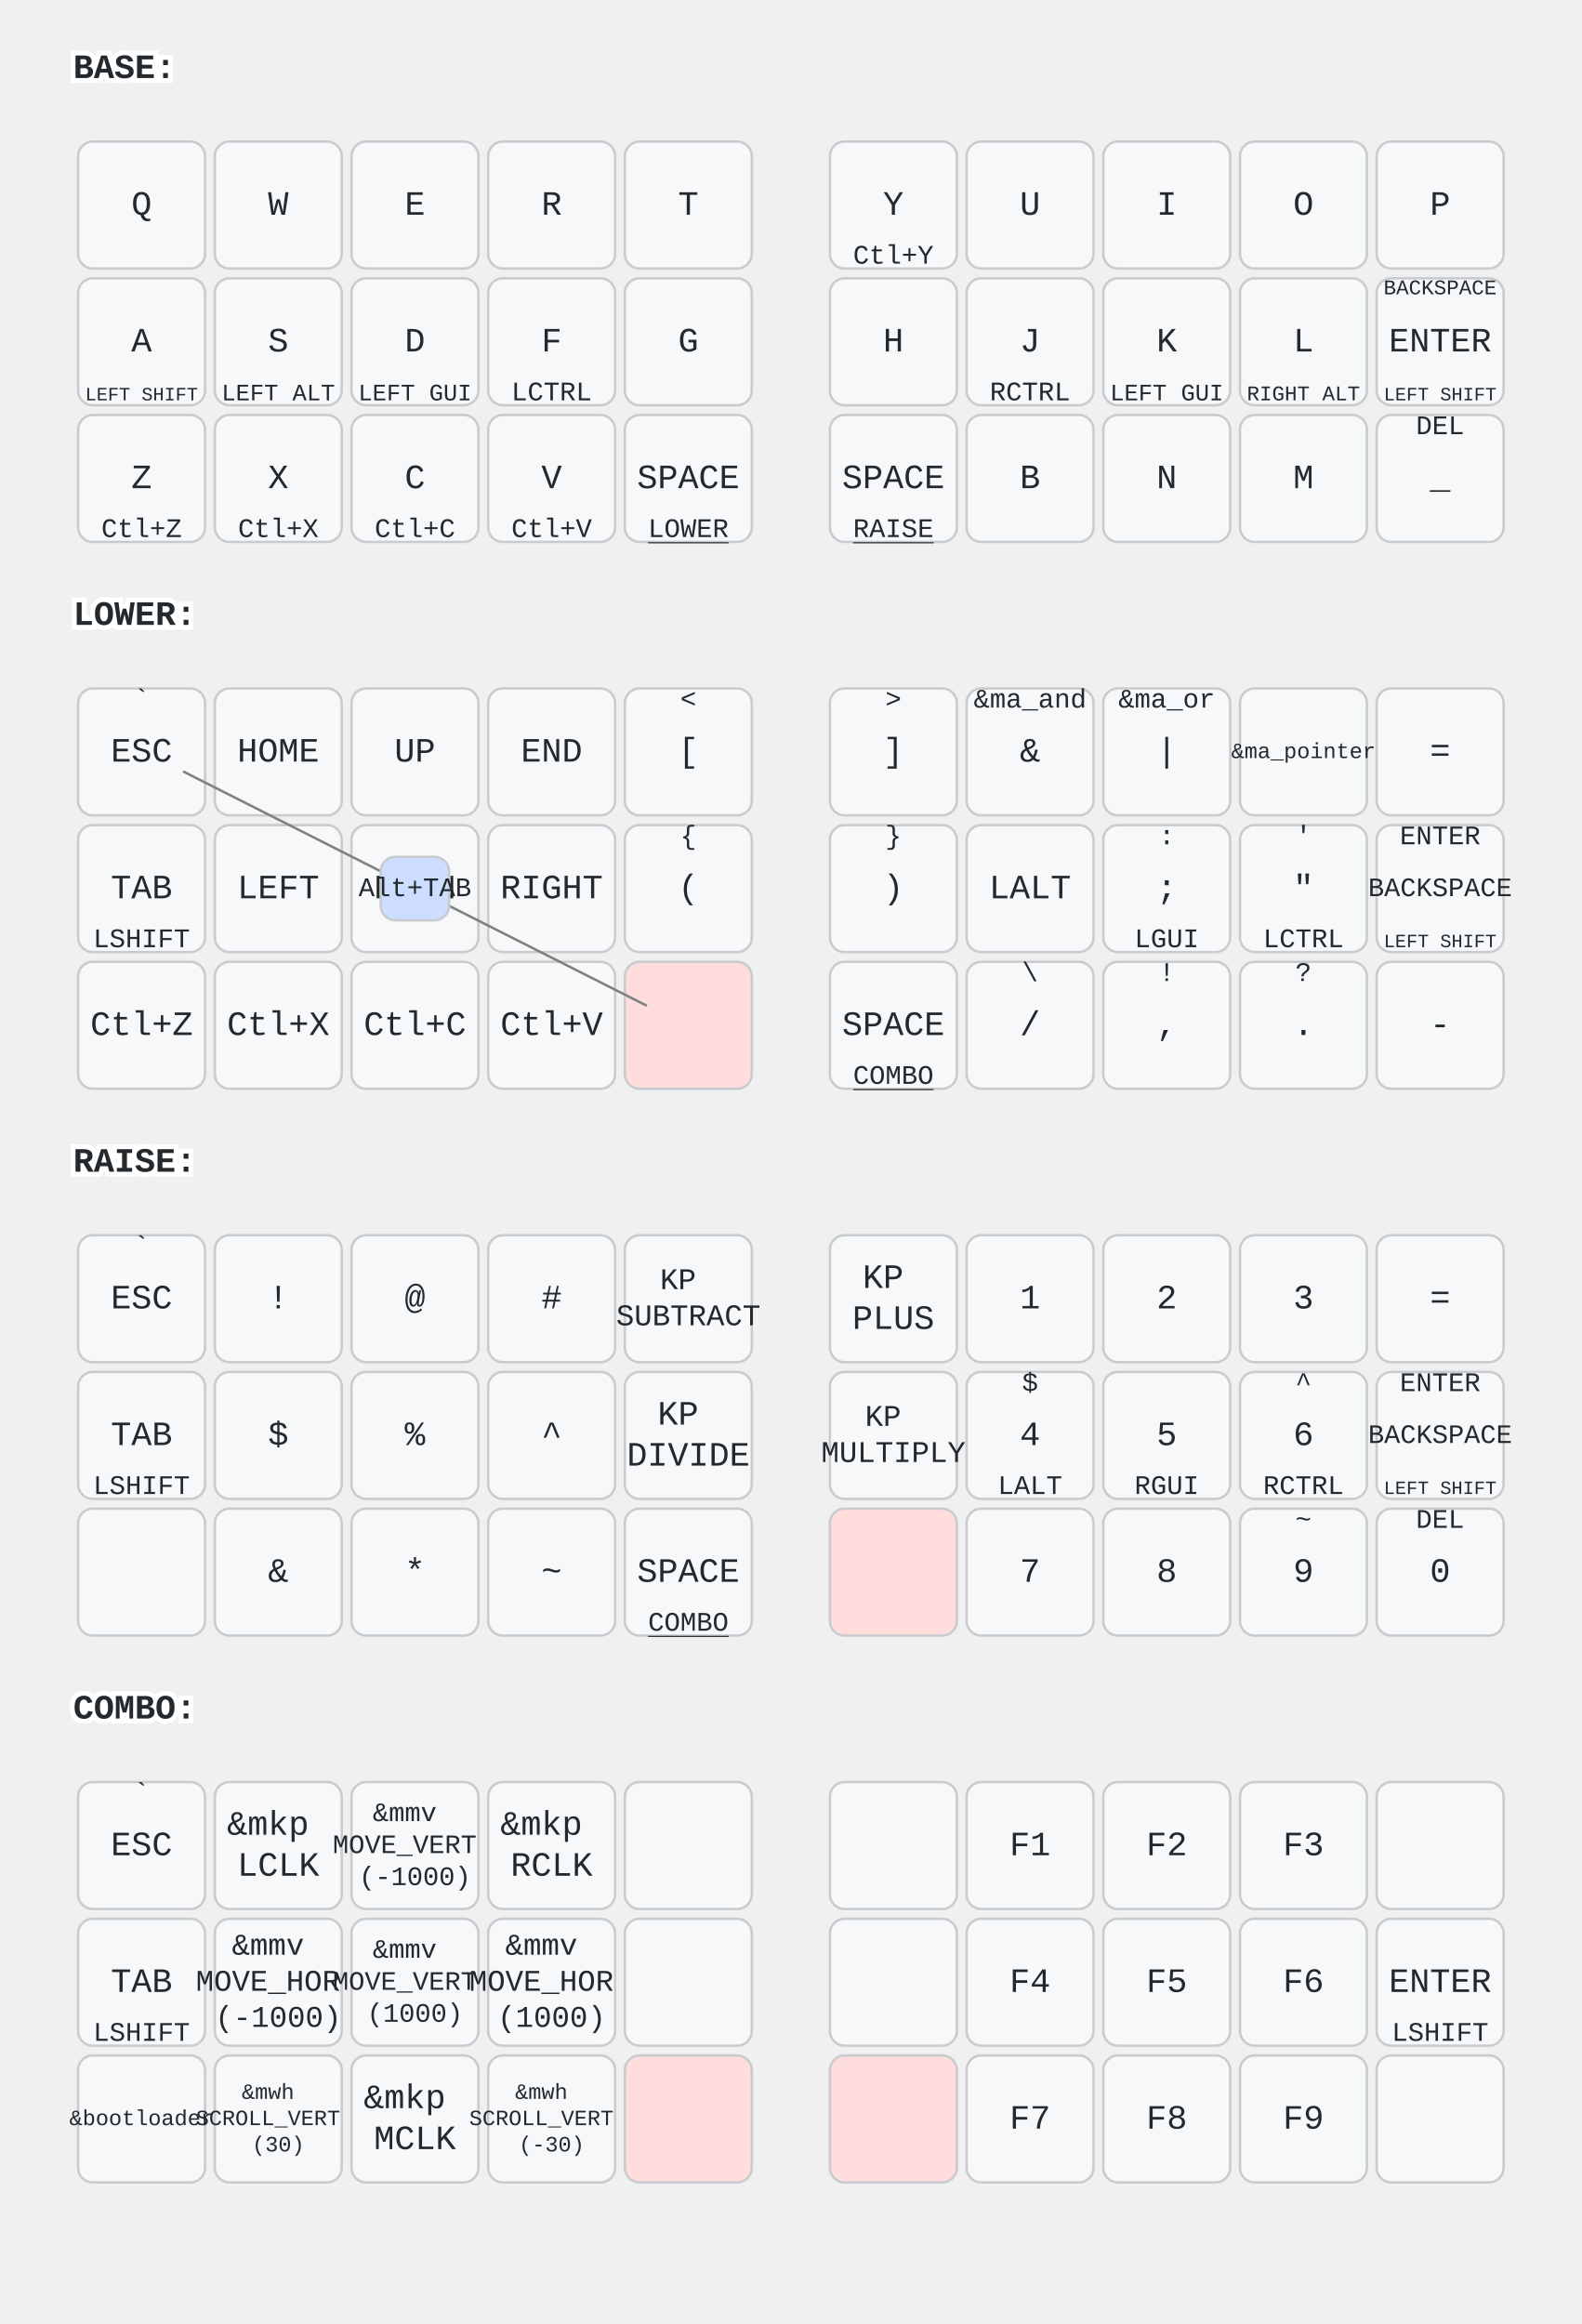
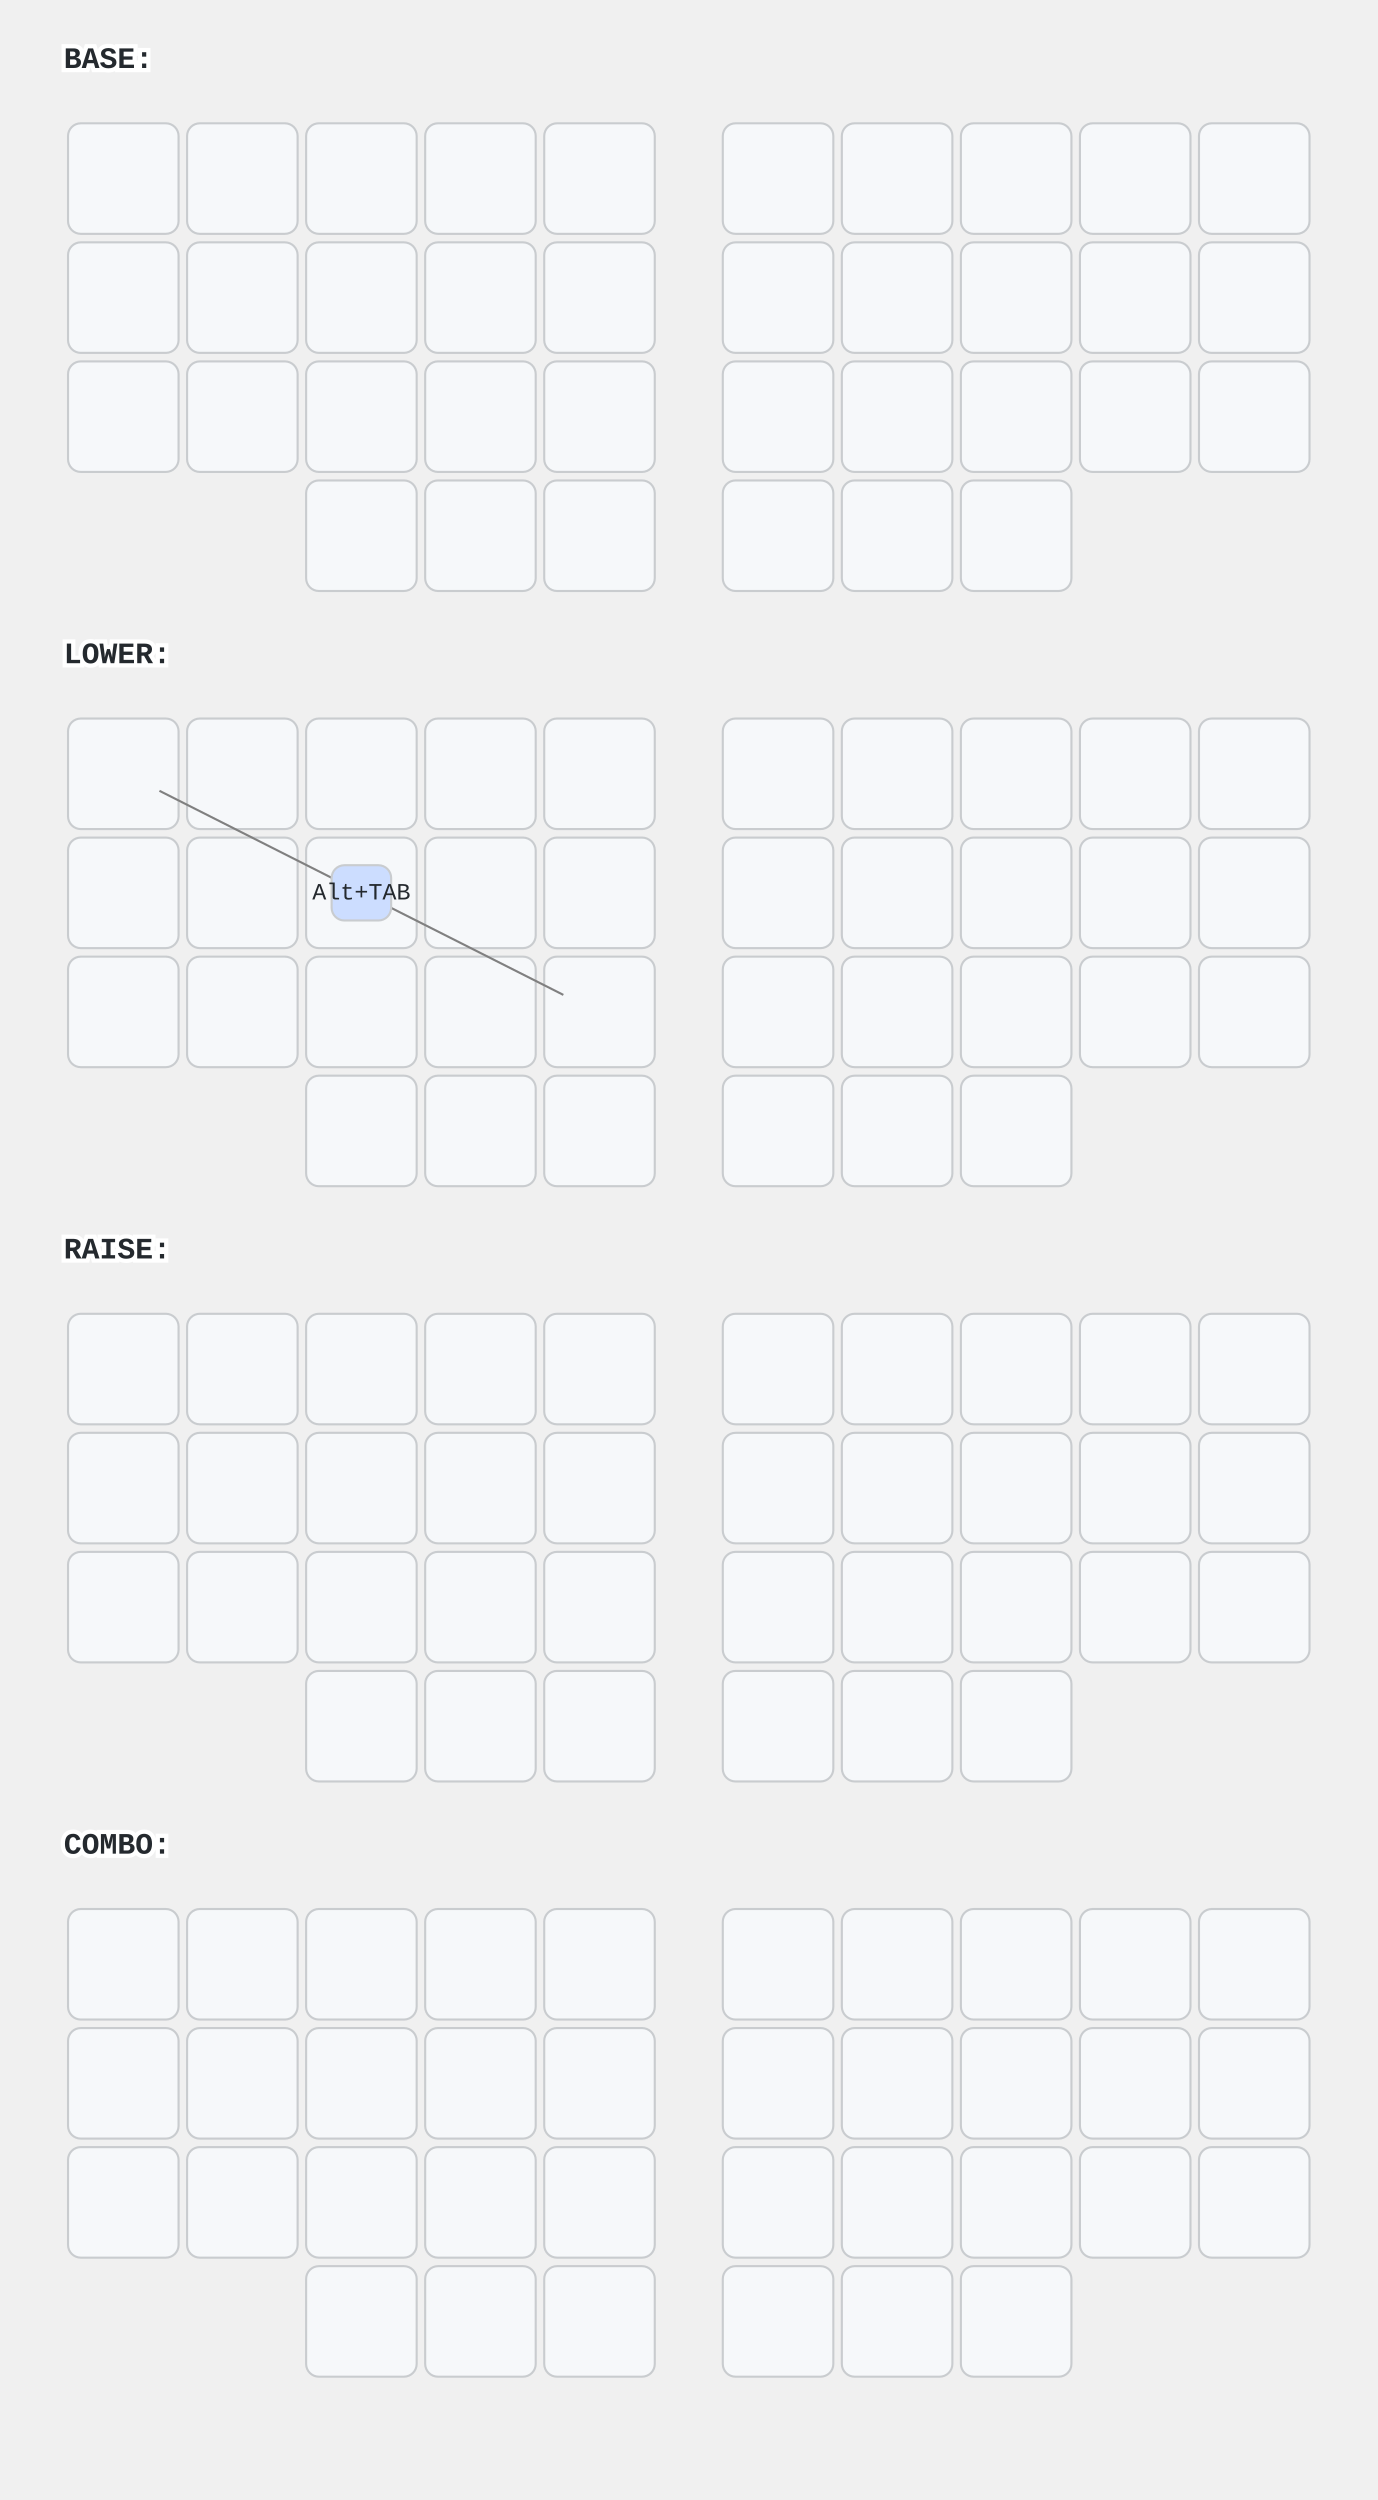
- <svg xmlns="http://www.w3.org/2000/svg" width="648" height="952" viewBox="0 0 648 952" class="keymap">
+ <svg xmlns="http://www.w3.org/2000/svg" width="648" height="1176" viewBox="0 0 648 1176" class="keymap">
  <style>/* inherit to force styles through use tags */
svg path {
    fill: inherit;
}

/* font and background color specifications */
svg.keymap {
    font-family: SFMono-Regular,Consolas,Liberation Mono,Menlo,monospace;
    font-size: 14px;
    font-kerning: normal;
    text-rendering: optimizeLegibility;
    fill: #24292e;
}

/* default key styling */
rect.key {
    fill: #f6f8fa;
}

rect.key, rect.combo {
    stroke: #c9cccf;
    stroke-width: 1;
}

/* default key side styling, only used is draw_key_sides is set */
rect.side {
    filter: brightness(90%);
}

/* color accent for combo boxes */
rect.combo, rect.combo-separate {
    fill: #cdf;
}

/* color accent for held keys */
rect.held, rect.combo.held {
    fill: #fdd;
}

/* color accent for ghost (optional) keys */
rect.ghost, rect.combo.ghost {
    stroke-dasharray: 4, 4;
    stroke-width: 2;
}

text {
    text-anchor: middle;
    dominant-baseline: middle;
}

/* styling for layer labels */
text.label {
    font-weight: bold;
    text-anchor: start;
    stroke: white;
    stroke-width: 4;
    paint-order: stroke;
}

/* styling for optional footer */
text.footer {
    text-anchor: end;
    dominant-baseline: auto;
    stroke: white;
    stroke-width: 4;
    paint-order: stroke;
}

/* styling for combo tap, and key non-tap label text */
text.combo, text.hold, text.shifted, text.left, text.right {
    font-size: 11px;
}

text.hold {
    text-anchor: middle;
    dominant-baseline: auto;
}

text.shifted {
    text-anchor: middle;
    dominant-baseline: hanging;
}

text.left {
    text-anchor: start;
}

text.right {
    text-anchor: end;
}

text.layer-activator {
    text-decoration: underline;
}

/* styling for hold/shifted label text in combo box */
text.combo.hold, text.combo.shifted, text.combo.left, text.combo.right {
    font-size: 8px;
}

/* lighter symbol for transparent keys */
text.trans {
    fill: #7b7e81;
}

/* styling for combo dendrons */
path.combo {
    stroke-width: 1;
    stroke: gray;
    fill: none;
}

/* Start Tabler Icons Cleanup */
/* cannot use height/width with glyphs */
.icon-tabler &gt; path {
    fill: inherit;
    stroke: inherit;
    stroke-width: 2;
}
/* hide tabler's default box */
.icon-tabler &gt; path[stroke="none"][fill="none"] {
    visibility: hidden;
}
/* End Tabler Icons Cleanup */
</style>
  <g transform="translate(30, 0)" class="layer-BASE">
    <text x="0" y="28" class="label" id="BASE">BASE:</text>
    <g transform="translate(0, 56)">
      <g transform="translate(28, 28)" class="key keypos-0">
        <rect rx="6" ry="6" x="-26" y="-26" width="52" height="52" class="key" />
-         <text x="0" y="0" class="key tap">Q</text>
      </g>
      <g transform="translate(84, 28)" class="key keypos-1">
        <rect rx="6" ry="6" x="-26" y="-26" width="52" height="52" class="key" />
-         <text x="0" y="0" class="key tap">W</text>
      </g>
      <g transform="translate(140, 28)" class="key keypos-2">
        <rect rx="6" ry="6" x="-26" y="-26" width="52" height="52" class="key" />
-         <text x="0" y="0" class="key tap">E</text>
      </g>
      <g transform="translate(196, 28)" class="key keypos-3">
        <rect rx="6" ry="6" x="-26" y="-26" width="52" height="52" class="key" />
-         <text x="0" y="0" class="key tap">R</text>
      </g>
      <g transform="translate(252, 28)" class="key keypos-4">
        <rect rx="6" ry="6" x="-26" y="-26" width="52" height="52" class="key" />
-         <text x="0" y="0" class="key tap">T</text>
      </g>
      <g transform="translate(336, 28)" class="key keypos-5">
        <rect rx="6" ry="6" x="-26" y="-26" width="52" height="52" class="key" />
-         <text x="0" y="0" class="key tap">Y</text>
-         <text x="0" y="24" class="key hold">Ctl+Y</text>
      </g>
      <g transform="translate(392, 28)" class="key keypos-6">
        <rect rx="6" ry="6" x="-26" y="-26" width="52" height="52" class="key" />
-         <text x="0" y="0" class="key tap">U</text>
      </g>
      <g transform="translate(448, 28)" class="key keypos-7">
        <rect rx="6" ry="6" x="-26" y="-26" width="52" height="52" class="key" />
-         <text x="0" y="0" class="key tap">I</text>
      </g>
      <g transform="translate(504, 28)" class="key keypos-8">
        <rect rx="6" ry="6" x="-26" y="-26" width="52" height="52" class="key" />
-         <text x="0" y="0" class="key tap">O</text>
      </g>
      <g transform="translate(560, 28)" class="key keypos-9">
        <rect rx="6" ry="6" x="-26" y="-26" width="52" height="52" class="key" />
-         <text x="0" y="0" class="key tap">P</text>
      </g>
      <g transform="translate(28, 84)" class="key keypos-10">
        <rect rx="6" ry="6" x="-26" y="-26" width="52" height="52" class="key" />
-         <text x="0" y="0" class="key tap">A</text>
-         <text x="0" y="24" class="key hold">
-           <tspan style="font-size: 70%">LEFT SHIFT</tspan>
-         </text>
      </g>
      <g transform="translate(84, 84)" class="key keypos-11">
        <rect rx="6" ry="6" x="-26" y="-26" width="52" height="52" class="key" />
-         <text x="0" y="0" class="key tap">S</text>
-         <text x="0" y="24" class="key hold">
-           <tspan style="font-size: 88%">LEFT ALT</tspan>
-         </text>
      </g>
      <g transform="translate(140, 84)" class="key keypos-12">
        <rect rx="6" ry="6" x="-26" y="-26" width="52" height="52" class="key" />
-         <text x="0" y="0" class="key tap">D</text>
-         <text x="0" y="24" class="key hold">
-           <tspan style="font-size: 88%">LEFT GUI</tspan>
-         </text>
      </g>
      <g transform="translate(196, 84)" class="key keypos-13">
        <rect rx="6" ry="6" x="-26" y="-26" width="52" height="52" class="key" />
-         <text x="0" y="0" class="key tap">F</text>
-         <text x="0" y="24" class="key hold">LCTRL</text>
      </g>
      <g transform="translate(252, 84)" class="key keypos-14">
        <rect rx="6" ry="6" x="-26" y="-26" width="52" height="52" class="key" />
-         <text x="0" y="0" class="key tap">G</text>
      </g>
      <g transform="translate(336, 84)" class="key keypos-15">
        <rect rx="6" ry="6" x="-26" y="-26" width="52" height="52" class="key" />
-         <text x="0" y="0" class="key tap">H</text>
      </g>
      <g transform="translate(392, 84)" class="key keypos-16">
        <rect rx="6" ry="6" x="-26" y="-26" width="52" height="52" class="key" />
-         <text x="0" y="0" class="key tap">J</text>
-         <text x="0" y="24" class="key hold">RCTRL</text>
      </g>
      <g transform="translate(448, 84)" class="key keypos-17">
        <rect rx="6" ry="6" x="-26" y="-26" width="52" height="52" class="key" />
-         <text x="0" y="0" class="key tap">K</text>
-         <text x="0" y="24" class="key hold">
-           <tspan style="font-size: 88%">LEFT GUI</tspan>
-         </text>
      </g>
      <g transform="translate(504, 84)" class="key keypos-18">
        <rect rx="6" ry="6" x="-26" y="-26" width="52" height="52" class="key" />
-         <text x="0" y="0" class="key tap">L</text>
-         <text x="0" y="24" class="key hold">
-           <tspan style="font-size: 78%">RIGHT ALT</tspan>
-         </text>
      </g>
      <g transform="translate(560, 84)" class="key keypos-19">
        <rect rx="6" ry="6" x="-26" y="-26" width="52" height="52" class="key" />
-         <text x="0" y="0" class="key tap">ENTER</text>
-         <text x="0" y="24" class="key hold">
-           <tspan style="font-size: 70%">LEFT SHIFT</tspan>
-         </text>
-         <text x="0" y="-24" class="key shifted">
-           <tspan style="font-size: 78%">BACKSPACE</tspan>
-         </text>
      </g>
      <g transform="translate(28, 140)" class="key keypos-20">
        <rect rx="6" ry="6" x="-26" y="-26" width="52" height="52" class="key" />
-         <text x="0" y="0" class="key tap">Z</text>
-         <text x="0" y="24" class="key hold">Ctl+Z</text>
      </g>
      <g transform="translate(84, 140)" class="key keypos-21">
        <rect rx="6" ry="6" x="-26" y="-26" width="52" height="52" class="key" />
-         <text x="0" y="0" class="key tap">X</text>
-         <text x="0" y="24" class="key hold">Ctl+X</text>
      </g>
      <g transform="translate(140, 140)" class="key keypos-22">
        <rect rx="6" ry="6" x="-26" y="-26" width="52" height="52" class="key" />
-         <text x="0" y="0" class="key tap">C</text>
-         <text x="0" y="24" class="key hold">Ctl+C</text>
      </g>
      <g transform="translate(196, 140)" class="key keypos-23">
        <rect rx="6" ry="6" x="-26" y="-26" width="52" height="52" class="key" />
-         <text x="0" y="0" class="key tap">V</text>
-         <text x="0" y="24" class="key hold">Ctl+V</text>
      </g>
      <g transform="translate(252, 140)" class="key keypos-24">
        <rect rx="6" ry="6" x="-26" y="-26" width="52" height="52" class="key" />
-         <text x="0" y="0" class="key tap">SPACE</text>
-         <a href="#LOWER">
-           <text x="0" y="24" class="key hold layer-activator">LOWER</text>
-         </a>
      </g>
      <g transform="translate(336, 140)" class="key keypos-25">
        <rect rx="6" ry="6" x="-26" y="-26" width="52" height="52" class="key" />
-         <text x="0" y="0" class="key tap">SPACE</text>
-         <a href="#RAISE">
-           <text x="0" y="24" class="key hold layer-activator">RAISE</text>
-         </a>
      </g>
      <g transform="translate(392, 140)" class="key keypos-26">
        <rect rx="6" ry="6" x="-26" y="-26" width="52" height="52" class="key" />
-         <text x="0" y="0" class="key tap">B</text>
      </g>
      <g transform="translate(448, 140)" class="key keypos-27">
        <rect rx="6" ry="6" x="-26" y="-26" width="52" height="52" class="key" />
-         <text x="0" y="0" class="key tap">N</text>
      </g>
      <g transform="translate(504, 140)" class="key keypos-28">
        <rect rx="6" ry="6" x="-26" y="-26" width="52" height="52" class="key" />
-         <text x="0" y="0" class="key tap">M</text>
      </g>
      <g transform="translate(560, 140)" class="key keypos-29">
        <rect rx="6" ry="6" x="-26" y="-26" width="52" height="52" class="key" />
-         <text x="0" y="0" class="key tap">_</text>
-         <text x="0" y="-24" class="key shifted">DEL</text>
+       </g>
+       <g transform="translate(140, 196)" class="key keypos-30">
+         <rect rx="6" ry="6" x="-26" y="-26" width="52" height="52" class="key" />
+       </g>
+       <g transform="translate(196, 196)" class="key keypos-31">
+         <rect rx="6" ry="6" x="-26" y="-26" width="52" height="52" class="key" />
+       </g>
+       <g transform="translate(252, 196)" class="key keypos-32">
+         <rect rx="6" ry="6" x="-26" y="-26" width="52" height="52" class="key" />
+       </g>
+       <g transform="translate(336, 196)" class="key keypos-33">
+         <rect rx="6" ry="6" x="-26" y="-26" width="52" height="52" class="key" />
+       </g>
+       <g transform="translate(392, 196)" class="key keypos-34">
+         <rect rx="6" ry="6" x="-26" y="-26" width="52" height="52" class="key" />
+       </g>
+       <g transform="translate(448, 196)" class="key keypos-35">
+         <rect rx="6" ry="6" x="-26" y="-26" width="52" height="52" class="key" />
      </g>
    </g>
  </g>
-   <g transform="translate(30, 224)" class="layer-LOWER">
+   <g transform="translate(30, 280)" class="layer-LOWER">
    <text x="0" y="28" class="label" id="LOWER">LOWER:</text>
    <g transform="translate(0, 56)">
      <g transform="translate(28, 28)" class="key keypos-0">
        <rect rx="6" ry="6" x="-26" y="-26" width="52" height="52" class="key" />
-         <text x="0" y="0" class="key tap">ESC</text>
-         <text x="0" y="-24" class="key shifted">`</text>
      </g>
      <g transform="translate(84, 28)" class="key keypos-1">
        <rect rx="6" ry="6" x="-26" y="-26" width="52" height="52" class="key" />
-         <text x="0" y="0" class="key tap">HOME</text>
      </g>
      <g transform="translate(140, 28)" class="key keypos-2">
        <rect rx="6" ry="6" x="-26" y="-26" width="52" height="52" class="key" />
-         <text x="0" y="0" class="key tap">UP</text>
      </g>
      <g transform="translate(196, 28)" class="key keypos-3">
        <rect rx="6" ry="6" x="-26" y="-26" width="52" height="52" class="key" />
-         <text x="0" y="0" class="key tap">END</text>
      </g>
      <g transform="translate(252, 28)" class="key keypos-4">
        <rect rx="6" ry="6" x="-26" y="-26" width="52" height="52" class="key" />
-         <text x="0" y="0" class="key tap">[</text>
-         <text x="0" y="-24" class="key shifted">&lt;</text>
      </g>
      <g transform="translate(336, 28)" class="key keypos-5">
        <rect rx="6" ry="6" x="-26" y="-26" width="52" height="52" class="key" />
-         <text x="0" y="0" class="key tap">]</text>
-         <text x="0" y="-24" class="key shifted">&gt;</text>
      </g>
      <g transform="translate(392, 28)" class="key keypos-6">
        <rect rx="6" ry="6" x="-26" y="-26" width="52" height="52" class="key" />
-         <text x="0" y="0" class="key tap">&amp;</text>
-         <text x="0" y="-24" class="key shifted">&amp;ma_and</text>
      </g>
      <g transform="translate(448, 28)" class="key keypos-7">
        <rect rx="6" ry="6" x="-26" y="-26" width="52" height="52" class="key" />
-         <text x="0" y="0" class="key tap">|</text>
-         <text x="0" y="-24" class="key shifted">&amp;ma_or</text>
      </g>
      <g transform="translate(504, 28)" class="key keypos-8">
        <rect rx="6" ry="6" x="-26" y="-26" width="52" height="52" class="key" />
-         <text x="0" y="0" class="key tap">
-           <tspan style="font-size: 64%">&amp;ma_pointer</tspan>
-         </text>
      </g>
      <g transform="translate(560, 28)" class="key keypos-9">
        <rect rx="6" ry="6" x="-26" y="-26" width="52" height="52" class="key" />
-         <text x="0" y="0" class="key tap">=</text>
      </g>
      <g transform="translate(28, 84)" class="key keypos-10">
        <rect rx="6" ry="6" x="-26" y="-26" width="52" height="52" class="key" />
-         <text x="0" y="0" class="key tap">TAB</text>
-         <text x="0" y="24" class="key hold">LSHIFT</text>
      </g>
      <g transform="translate(84, 84)" class="key keypos-11">
        <rect rx="6" ry="6" x="-26" y="-26" width="52" height="52" class="key" />
-         <text x="0" y="0" class="key tap">LEFT</text>
      </g>
      <g transform="translate(140, 84)" class="key keypos-12">
        <rect rx="6" ry="6" x="-26" y="-26" width="52" height="52" class="key" />
-         <text x="0" y="0" class="key tap">DOWN</text>
      </g>
      <g transform="translate(196, 84)" class="key keypos-13">
        <rect rx="6" ry="6" x="-26" y="-26" width="52" height="52" class="key" />
-         <text x="0" y="0" class="key tap">RIGHT</text>
      </g>
      <g transform="translate(252, 84)" class="key keypos-14">
        <rect rx="6" ry="6" x="-26" y="-26" width="52" height="52" class="key" />
-         <text x="0" y="0" class="key tap">(</text>
-         <text x="0" y="-24" class="key shifted">{</text>
      </g>
      <g transform="translate(336, 84)" class="key keypos-15">
        <rect rx="6" ry="6" x="-26" y="-26" width="52" height="52" class="key" />
-         <text x="0" y="0" class="key tap">)</text>
-         <text x="0" y="-24" class="key shifted">}</text>
      </g>
      <g transform="translate(392, 84)" class="key keypos-16">
        <rect rx="6" ry="6" x="-26" y="-26" width="52" height="52" class="key" />
-         <text x="0" y="0" class="key tap">LALT</text>
      </g>
      <g transform="translate(448, 84)" class="key keypos-17">
        <rect rx="6" ry="6" x="-26" y="-26" width="52" height="52" class="key" />
-         <text x="0" y="0" class="key tap">;</text>
-         <text x="0" y="24" class="key hold">LGUI</text>
-         <text x="0" y="-24" class="key shifted">:</text>
      </g>
      <g transform="translate(504, 84)" class="key keypos-18">
        <rect rx="6" ry="6" x="-26" y="-26" width="52" height="52" class="key" />
-         <text x="0" y="0" class="key tap">"</text>
-         <text x="0" y="24" class="key hold">LCTRL</text>
-         <text x="0" y="-24" class="key shifted">'</text>
      </g>
      <g transform="translate(560, 84)" class="key keypos-19">
        <rect rx="6" ry="6" x="-26" y="-26" width="52" height="52" class="key" />
-         <text x="0" y="0" class="key tap">
-           <tspan style="font-size: 78%">BACKSPACE</tspan>
-         </text>
-         <text x="0" y="24" class="key hold">
-           <tspan style="font-size: 70%">LEFT SHIFT</tspan>
-         </text>
-         <text x="0" y="-24" class="key shifted">ENTER</text>
      </g>
      <g transform="translate(28, 140)" class="key keypos-20">
        <rect rx="6" ry="6" x="-26" y="-26" width="52" height="52" class="key" />
-         <text x="0" y="0" class="key tap">Ctl+Z</text>
      </g>
      <g transform="translate(84, 140)" class="key keypos-21">
        <rect rx="6" ry="6" x="-26" y="-26" width="52" height="52" class="key" />
-         <text x="0" y="0" class="key tap">Ctl+X</text>
      </g>
      <g transform="translate(140, 140)" class="key keypos-22">
        <rect rx="6" ry="6" x="-26" y="-26" width="52" height="52" class="key" />
-         <text x="0" y="0" class="key tap">Ctl+C</text>
      </g>
      <g transform="translate(196, 140)" class="key keypos-23">
        <rect rx="6" ry="6" x="-26" y="-26" width="52" height="52" class="key" />
-         <text x="0" y="0" class="key tap">Ctl+V</text>
-       </g>
-       <g transform="translate(252, 140)" class="key held keypos-24">
-         <rect rx="6" ry="6" x="-26" y="-26" width="52" height="52" class="key held" />
+       </g>
+       <g transform="translate(252, 140)" class="key keypos-24">
+         <rect rx="6" ry="6" x="-26" y="-26" width="52" height="52" class="key" />
      </g>
      <g transform="translate(336, 140)" class="key keypos-25">
        <rect rx="6" ry="6" x="-26" y="-26" width="52" height="52" class="key" />
-         <text x="0" y="0" class="key tap">SPACE</text>
-         <a href="#COMBO">
-           <text x="0" y="24" class="key hold layer-activator">COMBO</text>
-         </a>
      </g>
      <g transform="translate(392, 140)" class="key keypos-26">
        <rect rx="6" ry="6" x="-26" y="-26" width="52" height="52" class="key" />
-         <text x="0" y="0" class="key tap">/</text>
-         <text x="0" y="-24" class="key shifted">\</text>
      </g>
      <g transform="translate(448, 140)" class="key keypos-27">
        <rect rx="6" ry="6" x="-26" y="-26" width="52" height="52" class="key" />
-         <text x="0" y="0" class="key tap">,</text>
-         <text x="0" y="-24" class="key shifted">!</text>
      </g>
      <g transform="translate(504, 140)" class="key keypos-28">
        <rect rx="6" ry="6" x="-26" y="-26" width="52" height="52" class="key" />
-         <text x="0" y="0" class="key tap">.</text>
-         <text x="0" y="-24" class="key shifted">?</text>
      </g>
      <g transform="translate(560, 140)" class="key keypos-29">
        <rect rx="6" ry="6" x="-26" y="-26" width="52" height="52" class="key" />
-         <text x="0" y="0" class="key tap">-</text>
+       </g>
+       <g transform="translate(140, 196)" class="key keypos-30">
+         <rect rx="6" ry="6" x="-26" y="-26" width="52" height="52" class="key" />
+       </g>
+       <g transform="translate(196, 196)" class="key keypos-31">
+         <rect rx="6" ry="6" x="-26" y="-26" width="52" height="52" class="key" />
+       </g>
+       <g transform="translate(252, 196)" class="key keypos-32">
+         <rect rx="6" ry="6" x="-26" y="-26" width="52" height="52" class="key" />
+       </g>
+       <g transform="translate(336, 196)" class="key keypos-33">
+         <rect rx="6" ry="6" x="-26" y="-26" width="52" height="52" class="key" />
+       </g>
+       <g transform="translate(392, 196)" class="key keypos-34">
+         <rect rx="6" ry="6" x="-26" y="-26" width="52" height="52" class="key" />
+       </g>
+       <g transform="translate(448, 196)" class="key keypos-35">
+         <rect rx="6" ry="6" x="-26" y="-26" width="52" height="52" class="key" />
      </g>
      <g class="combo combopos-0">
        <path d="M140,84 l95,48" class="combo" />
        <path d="M140,84 l-95,-48" class="combo" />
        <rect rx="6" ry="6" x="126" y="71" width="28" height="26" class="combo" />
        <text x="140" y="84" class="combo tap">Alt+TAB</text>
      </g>
    </g>
  </g>
-   <g transform="translate(30, 448)" class="layer-RAISE">
+   <g transform="translate(30, 560)" class="layer-RAISE">
    <text x="0" y="28" class="label" id="RAISE">RAISE:</text>
    <g transform="translate(0, 56)">
      <g transform="translate(28, 28)" class="key keypos-0">
        <rect rx="6" ry="6" x="-26" y="-26" width="52" height="52" class="key" />
-         <text x="0" y="0" class="key tap">ESC</text>
-         <text x="0" y="-24" class="key shifted">`</text>
      </g>
      <g transform="translate(84, 28)" class="key keypos-1">
        <rect rx="6" ry="6" x="-26" y="-26" width="52" height="52" class="key" />
-         <text x="0" y="0" class="key tap">!</text>
      </g>
      <g transform="translate(140, 28)" class="key keypos-2">
        <rect rx="6" ry="6" x="-26" y="-26" width="52" height="52" class="key" />
-         <text x="0" y="0" class="key tap">@</text>
      </g>
      <g transform="translate(196, 28)" class="key keypos-3">
        <rect rx="6" ry="6" x="-26" y="-26" width="52" height="52" class="key" />
-         <text x="0" y="0" class="key tap">#</text>
      </g>
      <g transform="translate(252, 28)" class="key keypos-4">
        <rect rx="6" ry="6" x="-26" y="-26" width="52" height="52" class="key" />
-         <text x="0" y="0" class="key tap">
-           <tspan x="0" dy="-0.6em" style="font-size: 88%">KP</tspan>
-           <tspan x="0" dy="1.2em" style="font-size: 88%">SUBTRACT</tspan>
-         </text>
      </g>
      <g transform="translate(336, 28)" class="key keypos-5">
        <rect rx="6" ry="6" x="-26" y="-26" width="52" height="52" class="key" />
-         <text x="0" y="0" class="key tap">
-           <tspan x="0" dy="-0.6em">KP</tspan>
-           <tspan x="0" dy="1.2em">PLUS</tspan>
-         </text>
      </g>
      <g transform="translate(392, 28)" class="key keypos-6">
        <rect rx="6" ry="6" x="-26" y="-26" width="52" height="52" class="key" />
-         <text x="0" y="0" class="key tap">1</text>
      </g>
      <g transform="translate(448, 28)" class="key keypos-7">
        <rect rx="6" ry="6" x="-26" y="-26" width="52" height="52" class="key" />
-         <text x="0" y="0" class="key tap">2</text>
      </g>
      <g transform="translate(504, 28)" class="key keypos-8">
        <rect rx="6" ry="6" x="-26" y="-26" width="52" height="52" class="key" />
-         <text x="0" y="0" class="key tap">3</text>
      </g>
      <g transform="translate(560, 28)" class="key keypos-9">
        <rect rx="6" ry="6" x="-26" y="-26" width="52" height="52" class="key" />
-         <text x="0" y="0" class="key tap">=</text>
      </g>
      <g transform="translate(28, 84)" class="key keypos-10">
        <rect rx="6" ry="6" x="-26" y="-26" width="52" height="52" class="key" />
-         <text x="0" y="0" class="key tap">TAB</text>
-         <text x="0" y="24" class="key hold">LSHIFT</text>
      </g>
      <g transform="translate(84, 84)" class="key keypos-11">
        <rect rx="6" ry="6" x="-26" y="-26" width="52" height="52" class="key" />
-         <text x="0" y="0" class="key tap">$</text>
      </g>
      <g transform="translate(140, 84)" class="key keypos-12">
        <rect rx="6" ry="6" x="-26" y="-26" width="52" height="52" class="key" />
-         <text x="0" y="0" class="key tap">%</text>
      </g>
      <g transform="translate(196, 84)" class="key keypos-13">
        <rect rx="6" ry="6" x="-26" y="-26" width="52" height="52" class="key" />
-         <text x="0" y="0" class="key tap">^</text>
      </g>
      <g transform="translate(252, 84)" class="key keypos-14">
        <rect rx="6" ry="6" x="-26" y="-26" width="52" height="52" class="key" />
-         <text x="0" y="0" class="key tap">
-           <tspan x="0" dy="-0.6em">KP</tspan>
-           <tspan x="0" dy="1.2em">DIVIDE</tspan>
-         </text>
      </g>
      <g transform="translate(336, 84)" class="key keypos-15">
        <rect rx="6" ry="6" x="-26" y="-26" width="52" height="52" class="key" />
-         <text x="0" y="0" class="key tap">
-           <tspan x="0" dy="-0.6em" style="font-size: 88%">KP</tspan>
-           <tspan x="0" dy="1.2em" style="font-size: 88%">MULTIPLY</tspan>
-         </text>
      </g>
      <g transform="translate(392, 84)" class="key keypos-16">
        <rect rx="6" ry="6" x="-26" y="-26" width="52" height="52" class="key" />
-         <text x="0" y="0" class="key tap">4</text>
-         <text x="0" y="24" class="key hold">LALT</text>
-         <text x="0" y="-24" class="key shifted">$</text>
      </g>
      <g transform="translate(448, 84)" class="key keypos-17">
        <rect rx="6" ry="6" x="-26" y="-26" width="52" height="52" class="key" />
-         <text x="0" y="0" class="key tap">5</text>
-         <text x="0" y="24" class="key hold">RGUI</text>
      </g>
      <g transform="translate(504, 84)" class="key keypos-18">
        <rect rx="6" ry="6" x="-26" y="-26" width="52" height="52" class="key" />
-         <text x="0" y="0" class="key tap">6</text>
-         <text x="0" y="24" class="key hold">RCTRL</text>
-         <text x="0" y="-24" class="key shifted">^</text>
      </g>
      <g transform="translate(560, 84)" class="key keypos-19">
        <rect rx="6" ry="6" x="-26" y="-26" width="52" height="52" class="key" />
-         <text x="0" y="0" class="key tap">
-           <tspan style="font-size: 78%">BACKSPACE</tspan>
-         </text>
-         <text x="0" y="24" class="key hold">
-           <tspan style="font-size: 70%">LEFT SHIFT</tspan>
-         </text>
-         <text x="0" y="-24" class="key shifted">ENTER</text>
      </g>
      <g transform="translate(28, 140)" class="key keypos-20">
        <rect rx="6" ry="6" x="-26" y="-26" width="52" height="52" class="key" />
      </g>
      <g transform="translate(84, 140)" class="key keypos-21">
        <rect rx="6" ry="6" x="-26" y="-26" width="52" height="52" class="key" />
-         <text x="0" y="0" class="key tap">&amp;</text>
      </g>
      <g transform="translate(140, 140)" class="key keypos-22">
        <rect rx="6" ry="6" x="-26" y="-26" width="52" height="52" class="key" />
-         <text x="0" y="0" class="key tap">*</text>
      </g>
      <g transform="translate(196, 140)" class="key keypos-23">
        <rect rx="6" ry="6" x="-26" y="-26" width="52" height="52" class="key" />
-         <text x="0" y="0" class="key tap">~</text>
      </g>
      <g transform="translate(252, 140)" class="key keypos-24">
        <rect rx="6" ry="6" x="-26" y="-26" width="52" height="52" class="key" />
-         <text x="0" y="0" class="key tap">SPACE</text>
-         <a href="#COMBO">
-           <text x="0" y="24" class="key hold layer-activator">COMBO</text>
-         </a>
-       </g>
-       <g transform="translate(336, 140)" class="key held keypos-25">
-         <rect rx="6" ry="6" x="-26" y="-26" width="52" height="52" class="key held" />
+       </g>
+       <g transform="translate(336, 140)" class="key keypos-25">
+         <rect rx="6" ry="6" x="-26" y="-26" width="52" height="52" class="key" />
      </g>
      <g transform="translate(392, 140)" class="key keypos-26">
        <rect rx="6" ry="6" x="-26" y="-26" width="52" height="52" class="key" />
-         <text x="0" y="0" class="key tap">7</text>
      </g>
      <g transform="translate(448, 140)" class="key keypos-27">
        <rect rx="6" ry="6" x="-26" y="-26" width="52" height="52" class="key" />
-         <text x="0" y="0" class="key tap">8</text>
      </g>
      <g transform="translate(504, 140)" class="key keypos-28">
        <rect rx="6" ry="6" x="-26" y="-26" width="52" height="52" class="key" />
-         <text x="0" y="0" class="key tap">9</text>
-         <text x="0" y="-24" class="key shifted">~</text>
      </g>
      <g transform="translate(560, 140)" class="key keypos-29">
        <rect rx="6" ry="6" x="-26" y="-26" width="52" height="52" class="key" />
-         <text x="0" y="0" class="key tap">0</text>
-         <text x="0" y="-24" class="key shifted">DEL</text>
+       </g>
+       <g transform="translate(140, 196)" class="key keypos-30">
+         <rect rx="6" ry="6" x="-26" y="-26" width="52" height="52" class="key" />
+       </g>
+       <g transform="translate(196, 196)" class="key keypos-31">
+         <rect rx="6" ry="6" x="-26" y="-26" width="52" height="52" class="key" />
+       </g>
+       <g transform="translate(252, 196)" class="key keypos-32">
+         <rect rx="6" ry="6" x="-26" y="-26" width="52" height="52" class="key" />
+       </g>
+       <g transform="translate(336, 196)" class="key keypos-33">
+         <rect rx="6" ry="6" x="-26" y="-26" width="52" height="52" class="key" />
+       </g>
+       <g transform="translate(392, 196)" class="key keypos-34">
+         <rect rx="6" ry="6" x="-26" y="-26" width="52" height="52" class="key" />
+       </g>
+       <g transform="translate(448, 196)" class="key keypos-35">
+         <rect rx="6" ry="6" x="-26" y="-26" width="52" height="52" class="key" />
      </g>
    </g>
  </g>
-   <g transform="translate(30, 672)" class="layer-COMBO">
+   <g transform="translate(30, 840)" class="layer-COMBO">
    <text x="0" y="28" class="label" id="COMBO">COMBO:</text>
    <g transform="translate(0, 56)">
      <g transform="translate(28, 28)" class="key keypos-0">
        <rect rx="6" ry="6" x="-26" y="-26" width="52" height="52" class="key" />
-         <text x="0" y="0" class="key tap">ESC</text>
-         <text x="0" y="-24" class="key shifted">`</text>
      </g>
      <g transform="translate(84, 28)" class="key keypos-1">
        <rect rx="6" ry="6" x="-26" y="-26" width="52" height="52" class="key" />
-         <text x="0" y="0" class="key tap">
-           <tspan x="0" dy="-0.6em">&amp;mkp</tspan>
-           <tspan x="0" dy="1.2em">LCLK</tspan>
-         </text>
      </g>
      <g transform="translate(140, 28)" class="key keypos-2">
        <rect rx="6" ry="6" x="-26" y="-26" width="52" height="52" class="key" />
-         <text x="0" y="0" class="key tap">
-           <tspan x="0" dy="-1.2em" style="font-size: 78%">&amp;mmv</tspan>
-           <tspan x="0" dy="1.2em" style="font-size: 78%">MOVE_VERT</tspan>
-           <tspan x="0" dy="1.2em" style="font-size: 78%">(-1000)</tspan>
-         </text>
      </g>
      <g transform="translate(196, 28)" class="key keypos-3">
        <rect rx="6" ry="6" x="-26" y="-26" width="52" height="52" class="key" />
-         <text x="0" y="0" class="key tap">
-           <tspan x="0" dy="-0.6em">&amp;mkp</tspan>
-           <tspan x="0" dy="1.2em">RCLK</tspan>
-         </text>
      </g>
      <g transform="translate(252, 28)" class="key keypos-4">
        <rect rx="6" ry="6" x="-26" y="-26" width="52" height="52" class="key" />
      </g>
      <g transform="translate(336, 28)" class="key keypos-5">
        <rect rx="6" ry="6" x="-26" y="-26" width="52" height="52" class="key" />
      </g>
      <g transform="translate(392, 28)" class="key keypos-6">
        <rect rx="6" ry="6" x="-26" y="-26" width="52" height="52" class="key" />
-         <text x="0" y="0" class="key tap">F1</text>
      </g>
      <g transform="translate(448, 28)" class="key keypos-7">
        <rect rx="6" ry="6" x="-26" y="-26" width="52" height="52" class="key" />
-         <text x="0" y="0" class="key tap">F2</text>
      </g>
      <g transform="translate(504, 28)" class="key keypos-8">
        <rect rx="6" ry="6" x="-26" y="-26" width="52" height="52" class="key" />
-         <text x="0" y="0" class="key tap">F3</text>
      </g>
      <g transform="translate(560, 28)" class="key keypos-9">
        <rect rx="6" ry="6" x="-26" y="-26" width="52" height="52" class="key" />
      </g>
      <g transform="translate(28, 84)" class="key keypos-10">
        <rect rx="6" ry="6" x="-26" y="-26" width="52" height="52" class="key" />
-         <text x="0" y="0" class="key tap">TAB</text>
-         <text x="0" y="24" class="key hold">LSHIFT</text>
      </g>
      <g transform="translate(84, 84)" class="key keypos-11">
        <rect rx="6" ry="6" x="-26" y="-26" width="52" height="52" class="key" />
-         <text x="0" y="0" class="key tap">
-           <tspan x="0" dy="-1.2em" style="font-size: 88%">&amp;mmv</tspan>
-           <tspan x="0" dy="1.2em" style="font-size: 88%">MOVE_HOR</tspan>
-           <tspan x="0" dy="1.2em" style="font-size: 88%">(-1000)</tspan>
-         </text>
      </g>
      <g transform="translate(140, 84)" class="key keypos-12">
        <rect rx="6" ry="6" x="-26" y="-26" width="52" height="52" class="key" />
-         <text x="0" y="0" class="key tap">
-           <tspan x="0" dy="-1.2em" style="font-size: 78%">&amp;mmv</tspan>
-           <tspan x="0" dy="1.2em" style="font-size: 78%">MOVE_VERT</tspan>
-           <tspan x="0" dy="1.2em" style="font-size: 78%">(1000)</tspan>
-         </text>
      </g>
      <g transform="translate(196, 84)" class="key keypos-13">
        <rect rx="6" ry="6" x="-26" y="-26" width="52" height="52" class="key" />
-         <text x="0" y="0" class="key tap">
-           <tspan x="0" dy="-1.2em" style="font-size: 88%">&amp;mmv</tspan>
-           <tspan x="0" dy="1.2em" style="font-size: 88%">MOVE_HOR</tspan>
-           <tspan x="0" dy="1.2em" style="font-size: 88%">(1000)</tspan>
-         </text>
      </g>
      <g transform="translate(252, 84)" class="key keypos-14">
        <rect rx="6" ry="6" x="-26" y="-26" width="52" height="52" class="key" />
      </g>
      <g transform="translate(336, 84)" class="key keypos-15">
        <rect rx="6" ry="6" x="-26" y="-26" width="52" height="52" class="key" />
      </g>
      <g transform="translate(392, 84)" class="key keypos-16">
        <rect rx="6" ry="6" x="-26" y="-26" width="52" height="52" class="key" />
-         <text x="0" y="0" class="key tap">F4</text>
      </g>
      <g transform="translate(448, 84)" class="key keypos-17">
        <rect rx="6" ry="6" x="-26" y="-26" width="52" height="52" class="key" />
-         <text x="0" y="0" class="key tap">F5</text>
      </g>
      <g transform="translate(504, 84)" class="key keypos-18">
        <rect rx="6" ry="6" x="-26" y="-26" width="52" height="52" class="key" />
-         <text x="0" y="0" class="key tap">F6</text>
      </g>
      <g transform="translate(560, 84)" class="key keypos-19">
        <rect rx="6" ry="6" x="-26" y="-26" width="52" height="52" class="key" />
-         <text x="0" y="0" class="key tap">ENTER</text>
-         <text x="0" y="24" class="key hold">LSHIFT</text>
      </g>
      <g transform="translate(28, 140)" class="key keypos-20">
        <rect rx="6" ry="6" x="-26" y="-26" width="52" height="52" class="key" />
-         <text x="0" y="0" class="key tap">
-           <tspan style="font-size: 64%">&amp;bootloader</tspan>
-         </text>
      </g>
      <g transform="translate(84, 140)" class="key keypos-21">
        <rect rx="6" ry="6" x="-26" y="-26" width="52" height="52" class="key" />
-         <text x="0" y="0" class="key tap">
-           <tspan x="0" dy="-1.2em" style="font-size: 64%">&amp;mwh</tspan>
-           <tspan x="0" dy="1.2em" style="font-size: 64%">SCROLL_VERT</tspan>
-           <tspan x="0" dy="1.2em" style="font-size: 64%">(30)</tspan>
-         </text>
      </g>
      <g transform="translate(140, 140)" class="key keypos-22">
        <rect rx="6" ry="6" x="-26" y="-26" width="52" height="52" class="key" />
-         <text x="0" y="0" class="key tap">
-           <tspan x="0" dy="-0.6em">&amp;mkp</tspan>
-           <tspan x="0" dy="1.2em">MCLK</tspan>
-         </text>
      </g>
      <g transform="translate(196, 140)" class="key keypos-23">
        <rect rx="6" ry="6" x="-26" y="-26" width="52" height="52" class="key" />
-         <text x="0" y="0" class="key tap">
-           <tspan x="0" dy="-1.2em" style="font-size: 64%">&amp;mwh</tspan>
-           <tspan x="0" dy="1.2em" style="font-size: 64%">SCROLL_VERT</tspan>
-           <tspan x="0" dy="1.2em" style="font-size: 64%">(-30)</tspan>
-         </text>
-       </g>
-       <g transform="translate(252, 140)" class="key held keypos-24">
-         <rect rx="6" ry="6" x="-26" y="-26" width="52" height="52" class="key held" />
-       </g>
-       <g transform="translate(336, 140)" class="key held keypos-25">
-         <rect rx="6" ry="6" x="-26" y="-26" width="52" height="52" class="key held" />
+       </g>
+       <g transform="translate(252, 140)" class="key keypos-24">
+         <rect rx="6" ry="6" x="-26" y="-26" width="52" height="52" class="key" />
+       </g>
+       <g transform="translate(336, 140)" class="key keypos-25">
+         <rect rx="6" ry="6" x="-26" y="-26" width="52" height="52" class="key" />
      </g>
      <g transform="translate(392, 140)" class="key keypos-26">
        <rect rx="6" ry="6" x="-26" y="-26" width="52" height="52" class="key" />
-         <text x="0" y="0" class="key tap">F7</text>
      </g>
      <g transform="translate(448, 140)" class="key keypos-27">
        <rect rx="6" ry="6" x="-26" y="-26" width="52" height="52" class="key" />
-         <text x="0" y="0" class="key tap">F8</text>
      </g>
      <g transform="translate(504, 140)" class="key keypos-28">
        <rect rx="6" ry="6" x="-26" y="-26" width="52" height="52" class="key" />
-         <text x="0" y="0" class="key tap">F9</text>
      </g>
      <g transform="translate(560, 140)" class="key keypos-29">
+         <rect rx="6" ry="6" x="-26" y="-26" width="52" height="52" class="key" />
+       </g>
+       <g transform="translate(140, 196)" class="key keypos-30">
+         <rect rx="6" ry="6" x="-26" y="-26" width="52" height="52" class="key" />
+       </g>
+       <g transform="translate(196, 196)" class="key keypos-31">
+         <rect rx="6" ry="6" x="-26" y="-26" width="52" height="52" class="key" />
+       </g>
+       <g transform="translate(252, 196)" class="key keypos-32">
+         <rect rx="6" ry="6" x="-26" y="-26" width="52" height="52" class="key" />
+       </g>
+       <g transform="translate(336, 196)" class="key keypos-33">
+         <rect rx="6" ry="6" x="-26" y="-26" width="52" height="52" class="key" />
+       </g>
+       <g transform="translate(392, 196)" class="key keypos-34">
+         <rect rx="6" ry="6" x="-26" y="-26" width="52" height="52" class="key" />
+       </g>
+       <g transform="translate(448, 196)" class="key keypos-35">
        <rect rx="6" ry="6" x="-26" y="-26" width="52" height="52" class="key" />
      </g>
    </g>
  </g>
</svg>
